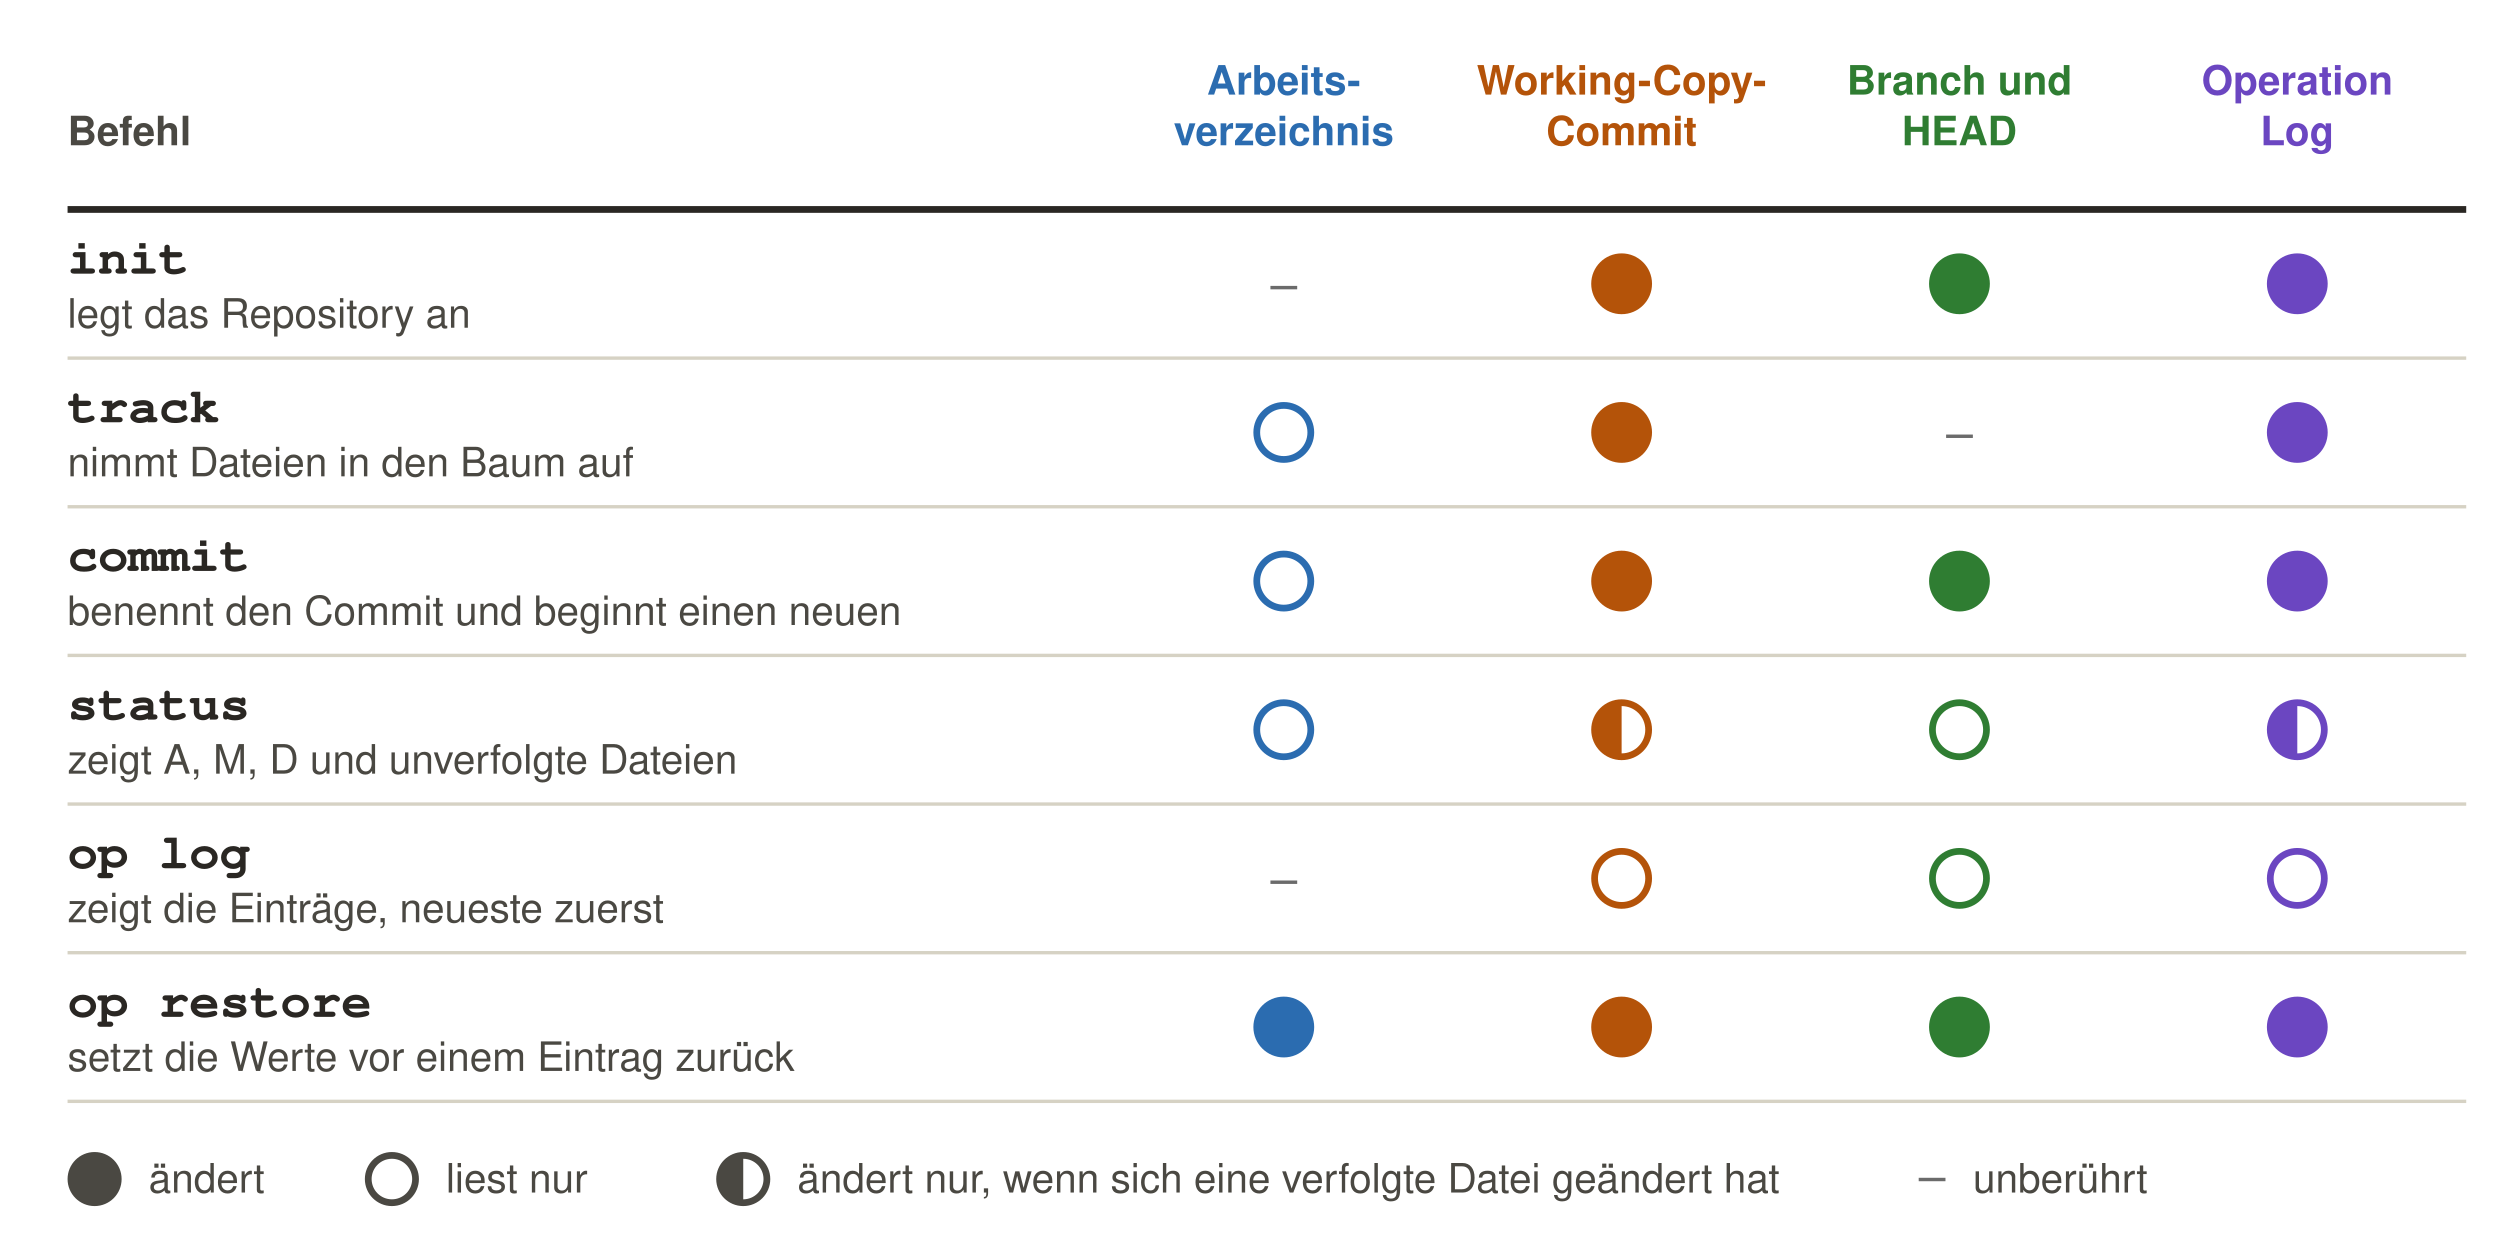
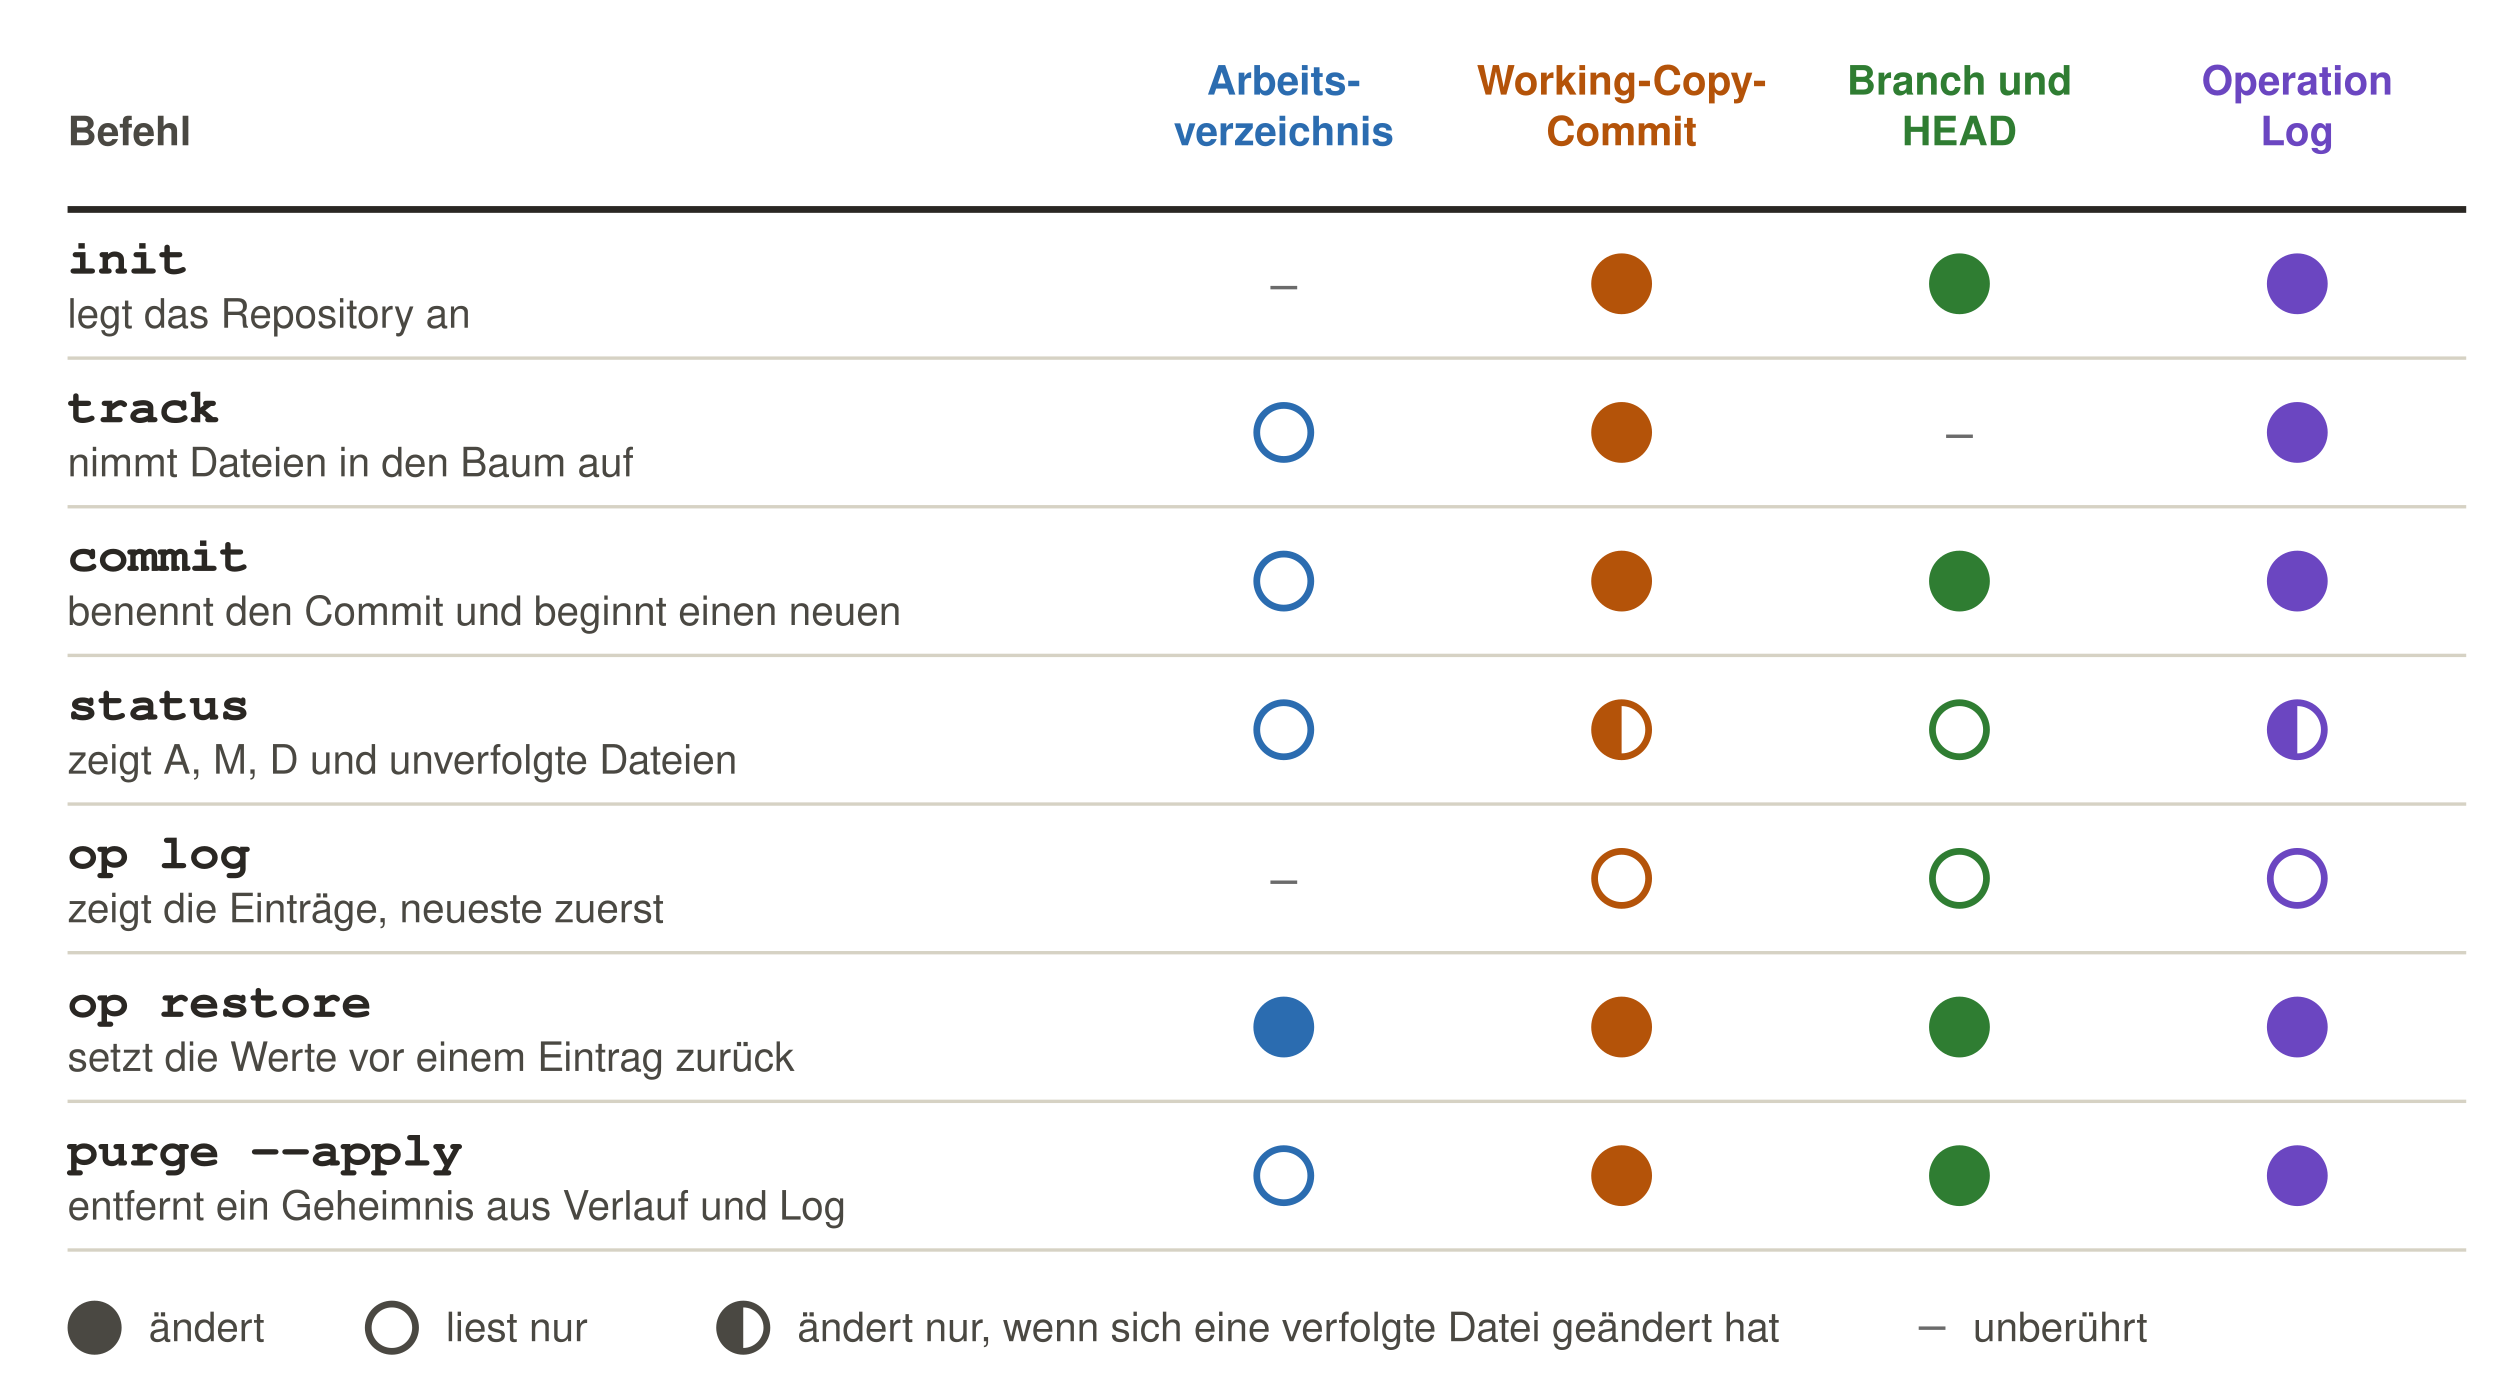
- <svg xmlns="http://www.w3.org/2000/svg" viewBox="0 0 740 370" font-family="Helvetica, Arial, sans-serif">
+ <svg xmlns="http://www.w3.org/2000/svg" viewBox="0 0 740 414" font-family="Helvetica, Arial, sans-serif">
  <g font-size="12" font-weight="bold" text-anchor="middle">
    <text x="380" y="28" fill="#2B6CB0">Arbeits-</text>
    <text x="380" y="43" fill="#2B6CB0">verzeichnis</text>
    <text x="480" y="28" fill="#B45309">Working-Copy-</text>
    <text x="480" y="43" fill="#B45309">Commit</text>
    <text x="580" y="28" fill="#2F7D32">Branch und</text>
    <text x="580" y="43" fill="#2F7D32">HEAD</text>
    <text x="680" y="28" fill="#6B46C1">Operation</text>
    <text x="680" y="43" fill="#6B46C1">Log</text>
  </g>
  <text x="20" y="43" font-size="12" font-weight="bold" fill="#4A4842">Befehl</text>
  <line x1="20" y1="62" x2="730" y2="62" stroke="#2A2723" stroke-width="2" />
  <g stroke="#D6D2C4" stroke-width="1">
    <line x1="20" y1="106" x2="730" y2="106" />
    <line x1="20" y1="150" x2="730" y2="150" />
    <line x1="20" y1="194" x2="730" y2="194" />
    <line x1="20" y1="238" x2="730" y2="238" />
    <line x1="20" y1="282" x2="730" y2="282" />
    <line x1="20" y1="326" x2="730" y2="326" />
+     <line x1="20" y1="370" x2="730" y2="370" />
  </g>
  <g fill="#2A2723">
    <text x="20" y="81" font-family="Courier, monospace" font-size="15" font-weight="bold">init</text>
    <text x="20" y="125" font-family="Courier, monospace" font-size="15" font-weight="bold">track</text>
    <text x="20" y="169" font-family="Courier, monospace" font-size="15" font-weight="bold">commit</text>
    <text x="20" y="213" font-family="Courier, monospace" font-size="15" font-weight="bold">status</text>
    <text x="20" y="257" font-family="Courier, monospace" font-size="15" font-weight="bold">op log</text>
    <text x="20" y="301" font-family="Courier, monospace" font-size="15" font-weight="bold">op restore</text>
+     <text x="20" y="345" font-family="Courier, monospace" font-size="15" font-weight="bold">purge --apply</text>
  </g>
  <g fill="#4A4842" font-size="12">
    <text x="20" y="97">legt das Repository an</text>
    <text x="20" y="141">nimmt Dateien in den Baum auf</text>
    <text x="20" y="185">benennt den Commit und beginnt einen neuen</text>
    <text x="20" y="229">zeigt A, M, D und unverfolgte Dateien</text>
    <text x="20" y="273">zeigt die Einträge, neueste zuerst</text>
    <text x="20" y="317">setzt die Werte vor einem Eintrag zurück</text>
+     <text x="20" y="361">entfernt ein Geheimnis aus Verlauf und Log</text>
  </g>
  <circle cx="480" cy="84" r="9" fill="#B45309" />
  <circle cx="580" cy="84" r="9" fill="#2F7D32" />
  <circle cx="680" cy="84" r="9" fill="#6B46C1" />
  <text x="380" y="89" font-size="14" fill="#6B6B6B" text-anchor="middle">–</text>
  <circle cx="380" cy="128" r="8" fill="none" stroke="#2B6CB0" stroke-width="2" />
  <circle cx="480" cy="128" r="9" fill="#B45309" />
  <text x="580" y="133" font-size="14" fill="#6B6B6B" text-anchor="middle">–</text>
  <circle cx="680" cy="128" r="9" fill="#6B46C1" />
  <circle cx="380" cy="172" r="8" fill="none" stroke="#2B6CB0" stroke-width="2" />
  <circle cx="480" cy="172" r="9" fill="#B45309" />
  <circle cx="580" cy="172" r="9" fill="#2F7D32" />
  <circle cx="680" cy="172" r="9" fill="#6B46C1" />
  <circle cx="380" cy="216" r="8" fill="none" stroke="#2B6CB0" stroke-width="2" />
  <circle cx="480" cy="216" r="8" fill="none" stroke="#B45309" stroke-width="2" />
  <path d="M480,208 A8,8 0 0 0 480,224 Z" fill="#B45309" />
  <circle cx="580" cy="216" r="8" fill="none" stroke="#2F7D32" stroke-width="2" />
  <circle cx="680" cy="216" r="8" fill="none" stroke="#6B46C1" stroke-width="2" />
  <path d="M680,208 A8,8 0 0 0 680,224 Z" fill="#6B46C1" />
  <text x="380" y="265" font-size="14" fill="#6B6B6B" text-anchor="middle">–</text>
  <circle cx="480" cy="260" r="8" fill="none" stroke="#B45309" stroke-width="2" />
  <circle cx="580" cy="260" r="8" fill="none" stroke="#2F7D32" stroke-width="2" />
  <circle cx="680" cy="260" r="8" fill="none" stroke="#6B46C1" stroke-width="2" />
  <circle cx="380" cy="304" r="9" fill="#2B6CB0" />
  <circle cx="480" cy="304" r="9" fill="#B45309" />
  <circle cx="580" cy="304" r="9" fill="#2F7D32" />
  <circle cx="680" cy="304" r="9" fill="#6B46C1" />
+   <circle cx="380" cy="348" r="8" fill="none" stroke="#2B6CB0" stroke-width="2" />
+   <circle cx="480" cy="348" r="9" fill="#B45309" />
+   <circle cx="580" cy="348" r="9" fill="#2F7D32" />
+   <circle cx="680" cy="348" r="9" fill="#6B46C1" />
  <g fill="#4A4842" font-size="12">
-     <circle cx="28" cy="349" r="8" fill="#4A4842" />
-     <text x="44" y="353">ändert</text>
-     <circle cx="116" cy="349" r="7" fill="none" stroke="#4A4842" stroke-width="2" />
-     <text x="132" y="353">liest nur</text>
-     <circle cx="220" cy="349" r="7" fill="none" stroke="#4A4842" stroke-width="2" />
-     <path d="M220,342 A7,7 0 0 0 220,356 Z" fill="#4A4842" />
-     <text x="236" y="353">ändert nur, wenn sich eine verfolgte Datei geändert hat</text>
-     <text x="568" y="353" font-size="14" fill="#6B6B6B">–</text>
-     <text x="584" y="353">unberührt</text>
+     <circle cx="28" cy="393" r="8" fill="#4A4842" />
+     <text x="44" y="397">ändert</text>
+     <circle cx="116" cy="393" r="7" fill="none" stroke="#4A4842" stroke-width="2" />
+     <text x="132" y="397">liest nur</text>
+     <circle cx="220" cy="393" r="7" fill="none" stroke="#4A4842" stroke-width="2" />
+     <path d="M220,386 A7,7 0 0 0 220,400 Z" fill="#4A4842" />
+     <text x="236" y="397">ändert nur, wenn sich eine verfolgte Datei geändert hat</text>
+     <text x="568" y="397" font-size="14" fill="#6B6B6B">–</text>
+     <text x="584" y="397">unberührt</text>
  </g>
</svg>
